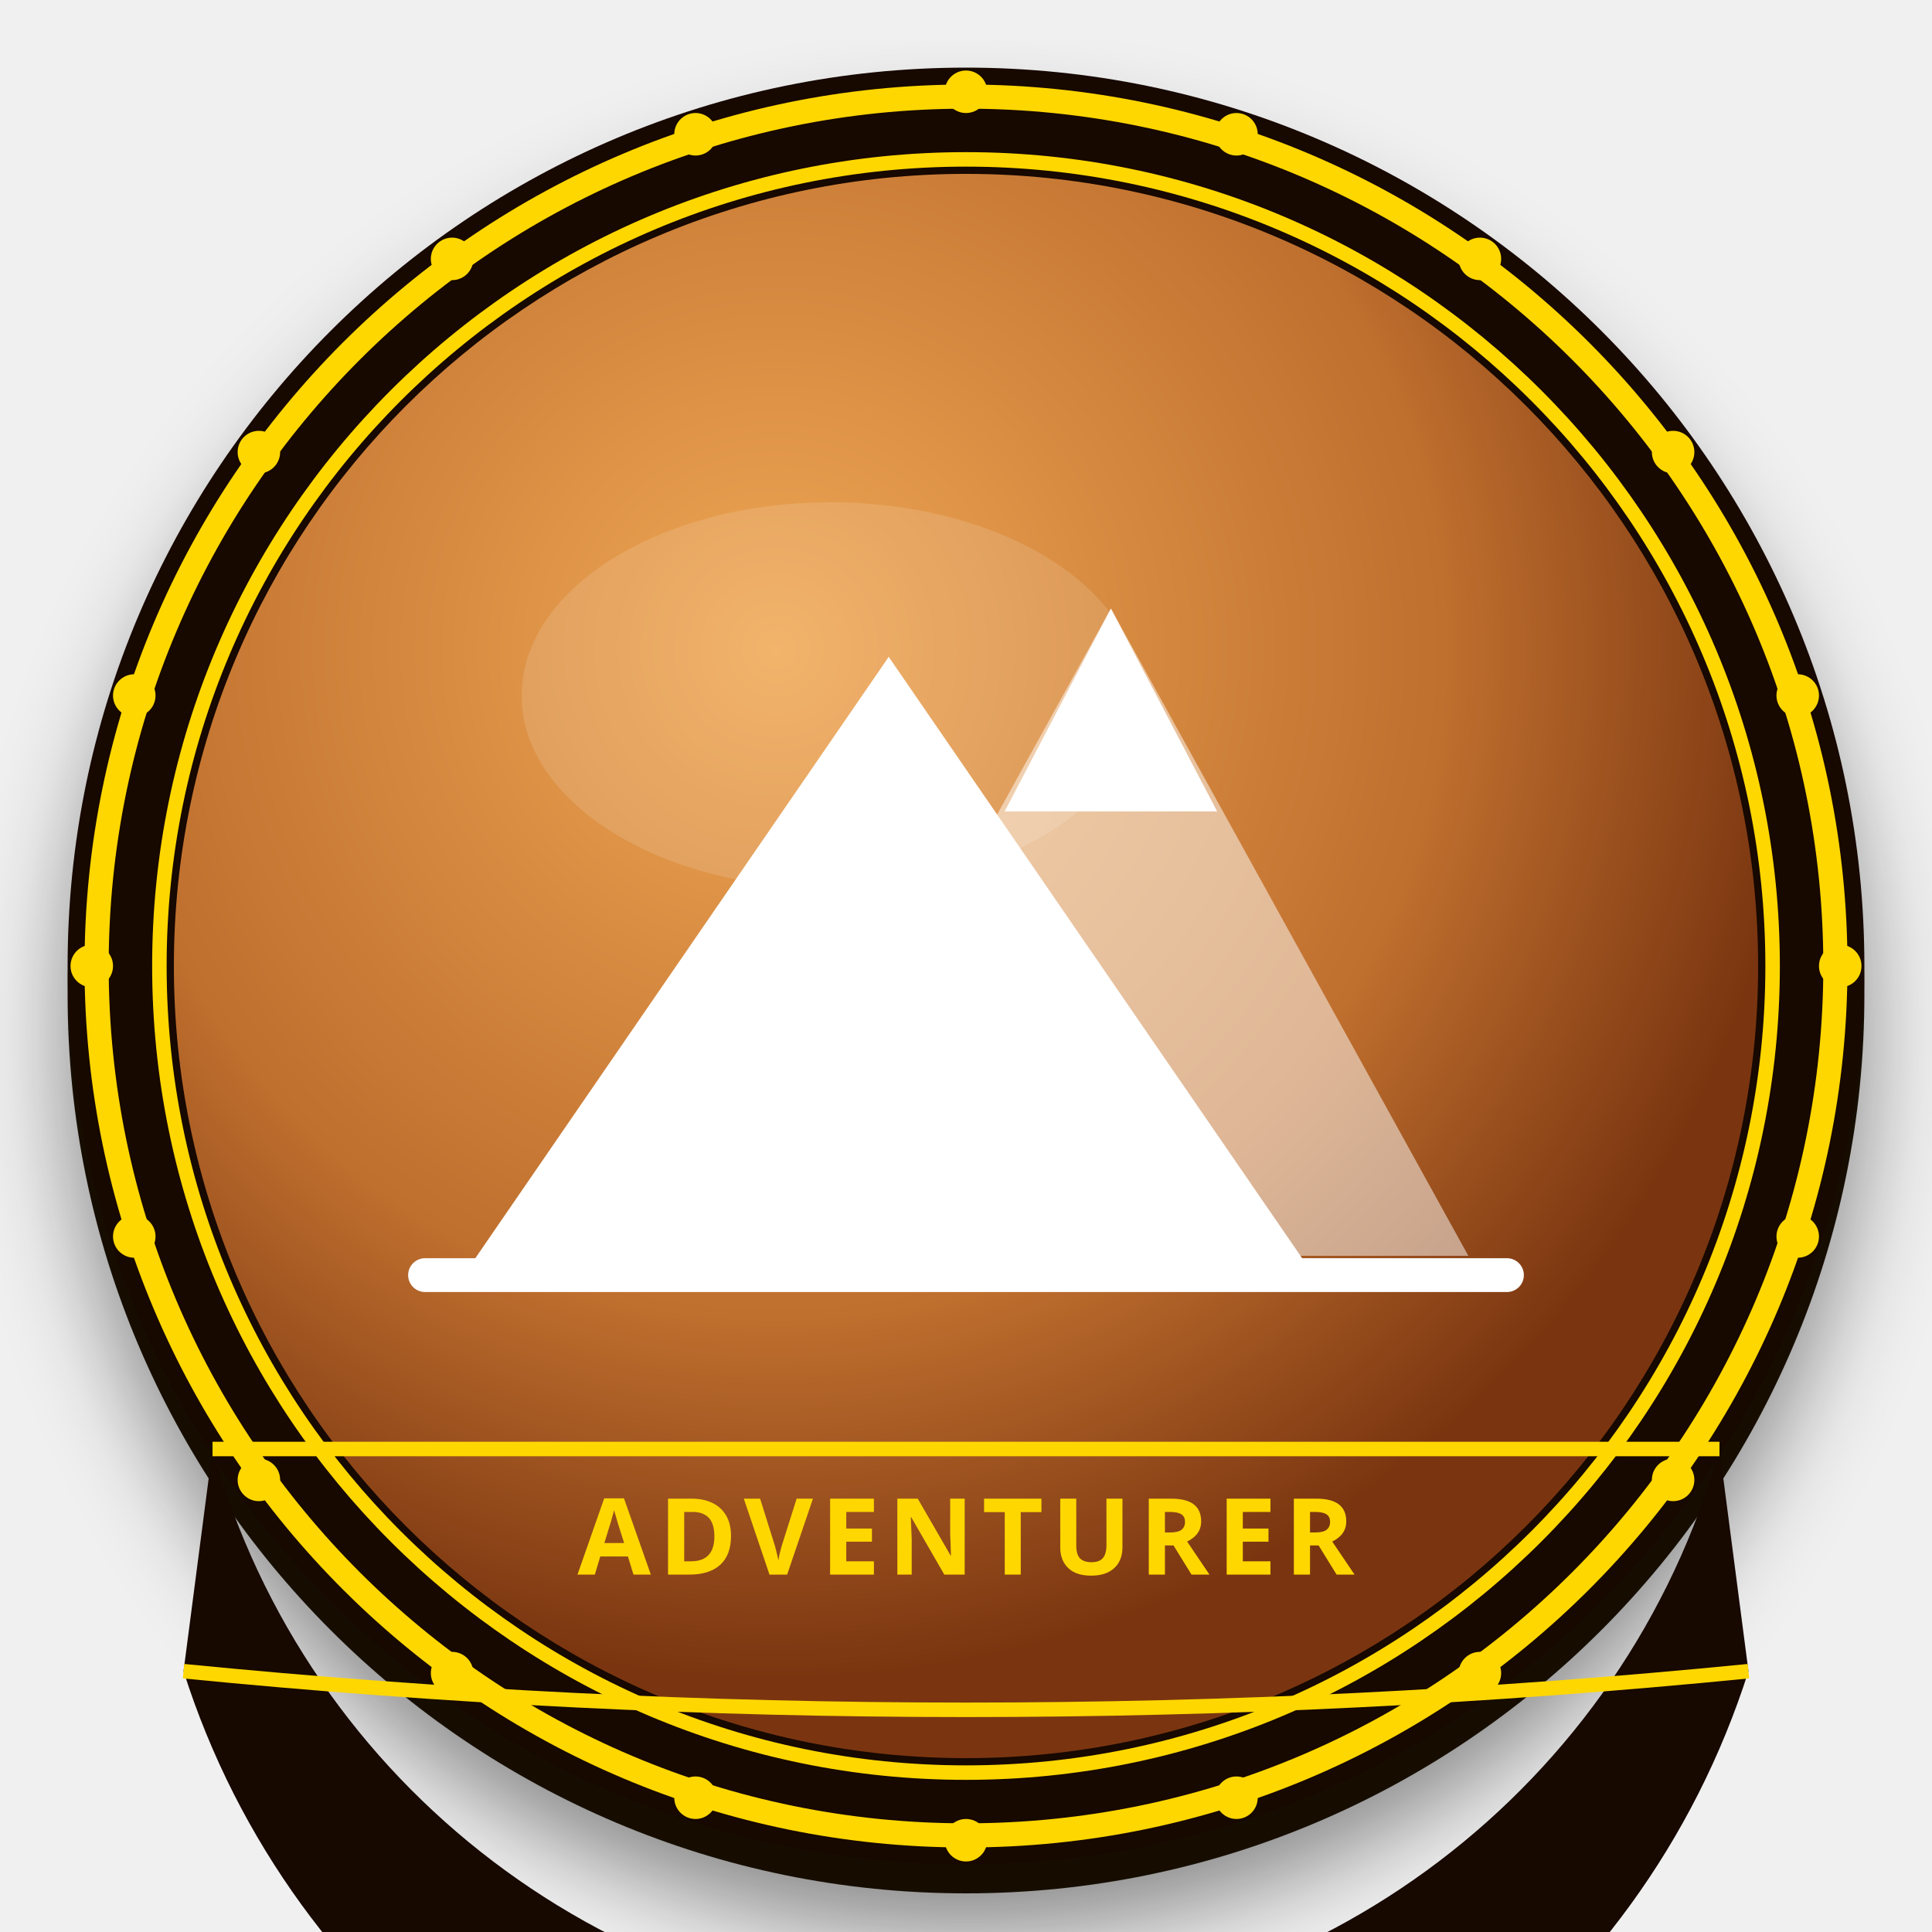
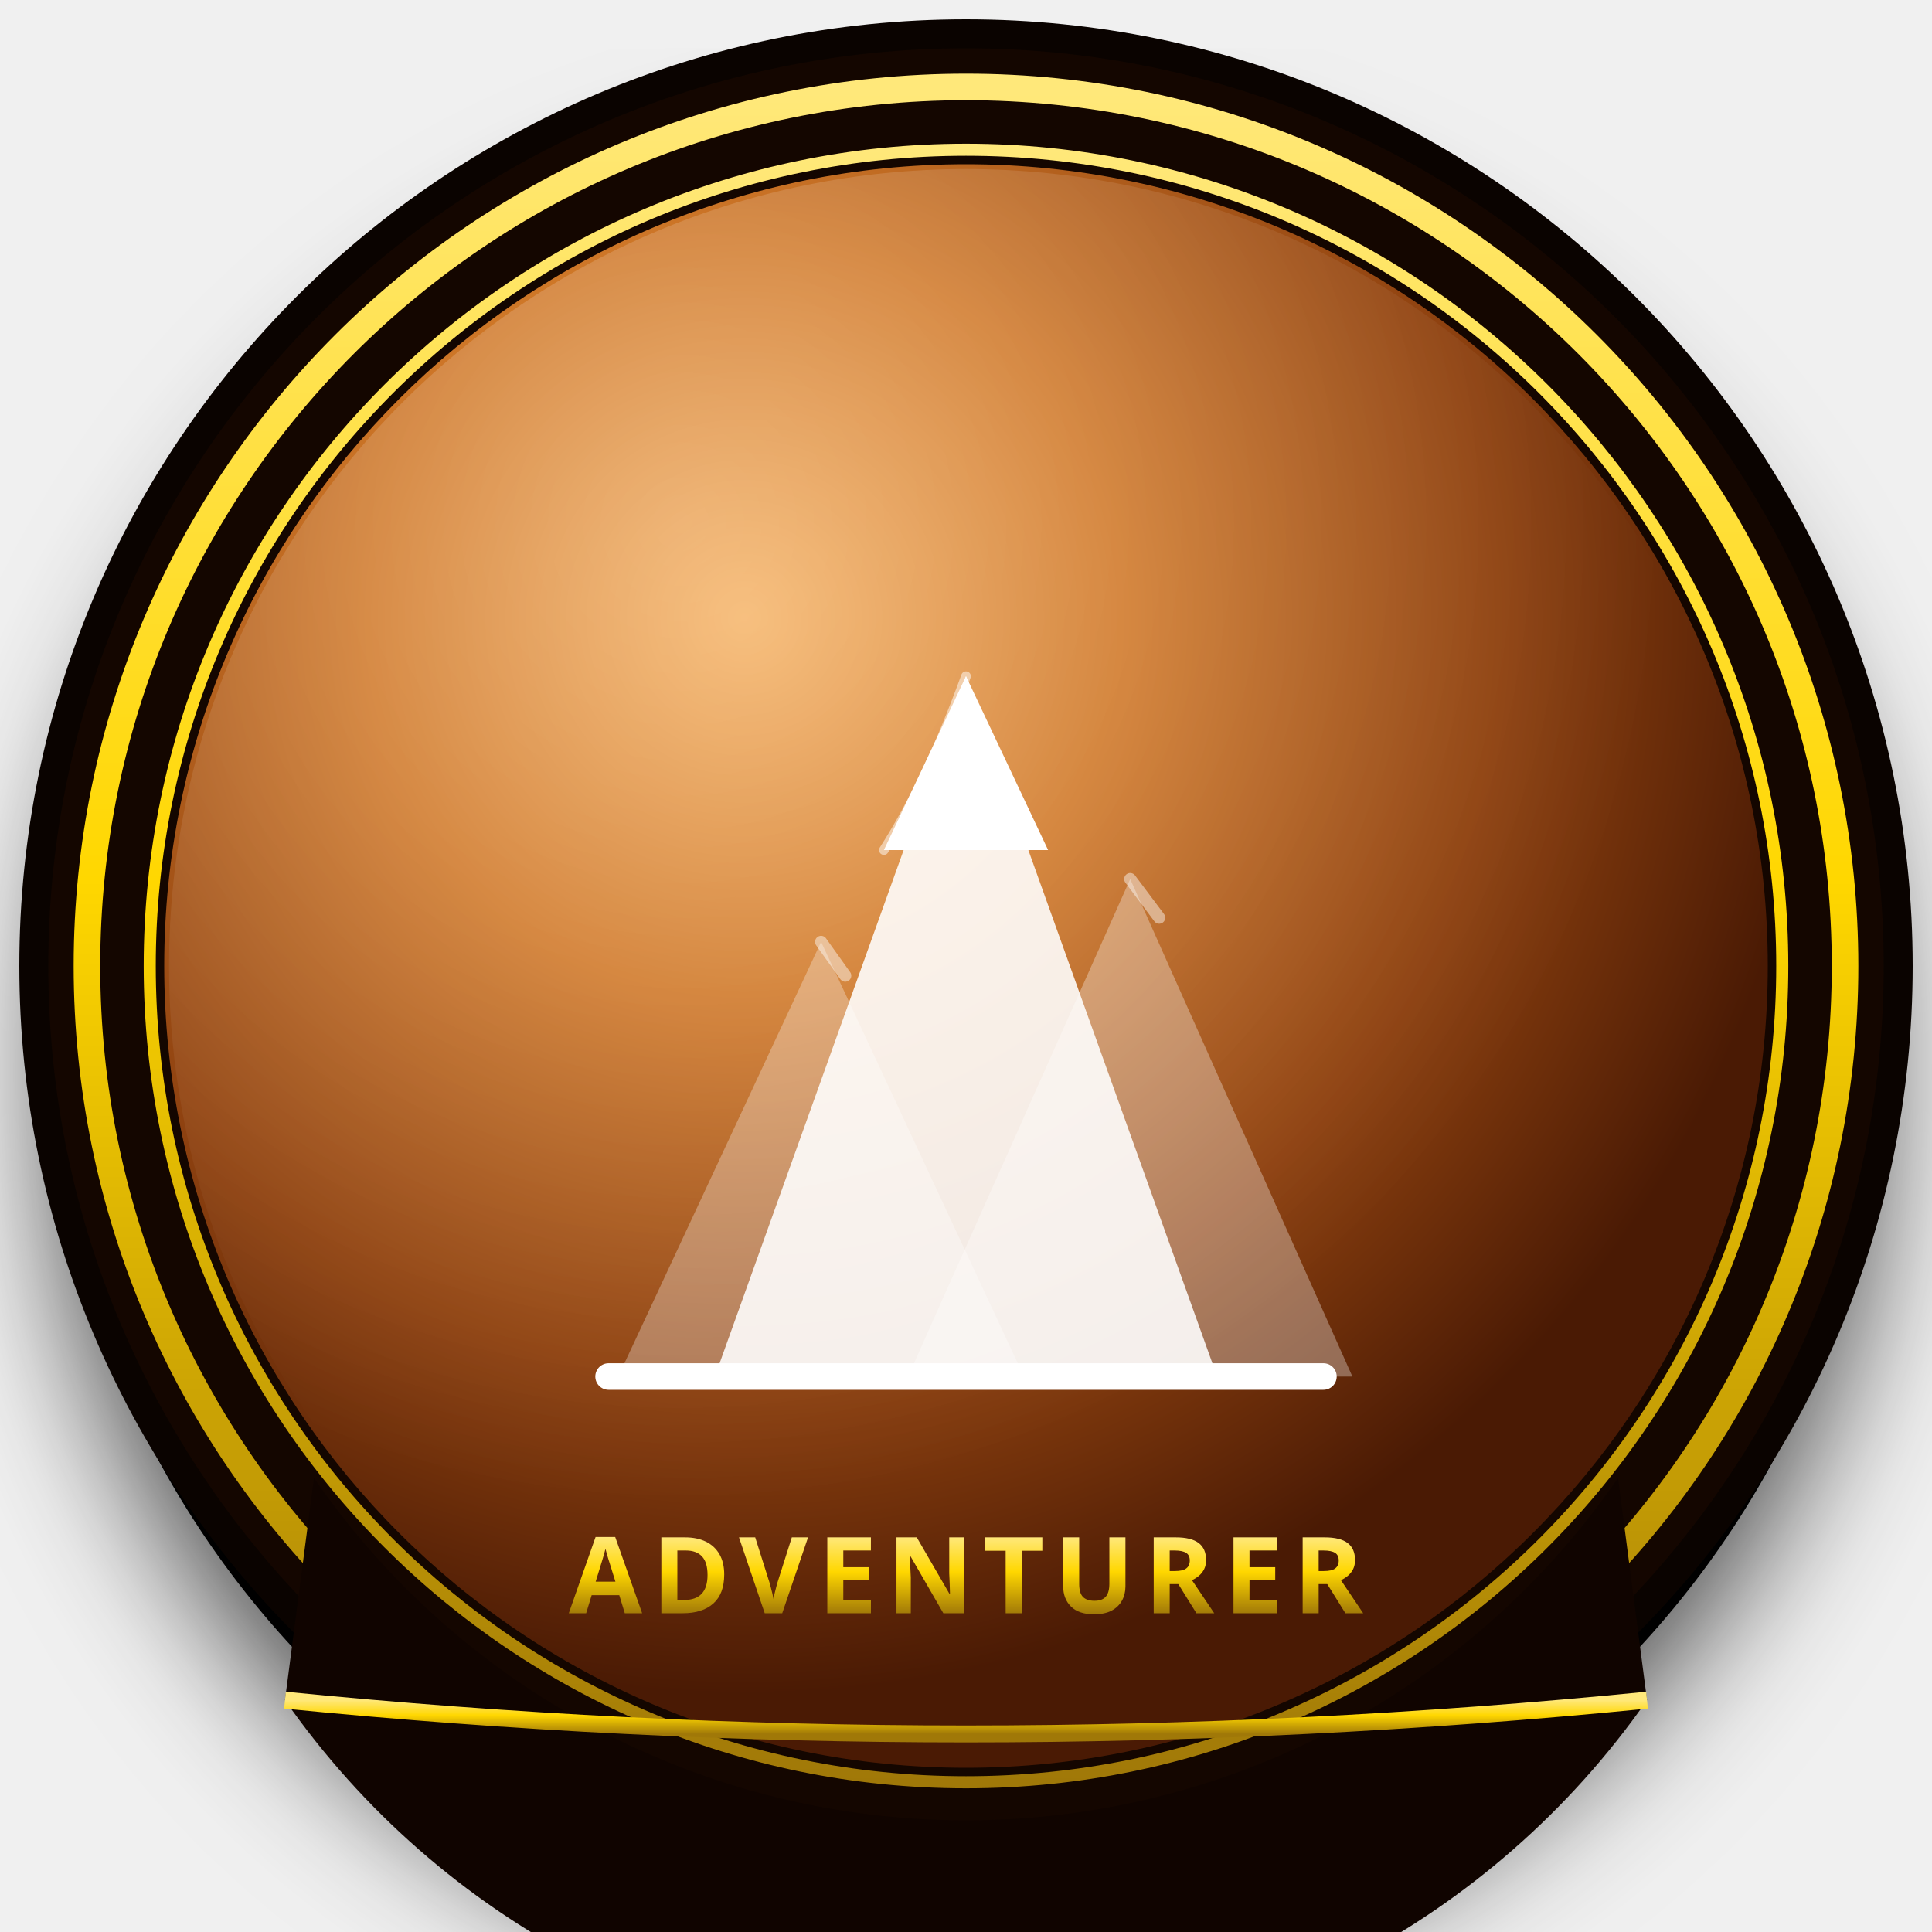
- <svg xmlns="http://www.w3.org/2000/svg" width="200" height="200" viewBox="0 0 200 200">
+ <svg xmlns="http://www.w3.org/2000/svg" width="400" height="400" viewBox="0 0 400 400">
  <defs>
-     <radialGradient id="bg" cx="38%" cy="30%" r="65%">
-       <stop offset="0%" stop-color="#F0A855" />
-       <stop offset="65%" stop-color="#BF6F2E" />
-       <stop offset="100%" stop-color="#7A3510" />
+     <radialGradient id="bgG_adventurer" cx="36%" cy="28%" r="68%">
+       <stop offset="0%" stop-color="#F5B060" />
+       <stop offset="35%" stop-color="#D07828" />
+       <stop offset="70%" stop-color="#8F4210" />
+       <stop offset="100%" stop-color="#4A1A04" />
    </radialGradient>
-     <filter id="sh">
-       <feDropShadow dx="0" dy="4" stdDeviation="5" flood-color="#00000070" />
+     <radialGradient id="sheenG_adventurer" cx="32%" cy="22%" r="62%">
+       <stop offset="0%" stop-color="rgba(255,255,255,0.22)" />
+       <stop offset="100%" stop-color="rgba(255,255,255,0)" />
+     </radialGradient>
+     <linearGradient id="goldG_adventurer" x1="0%" y1="0%" x2="0%" y2="100%">
+       <stop offset="0%" stop-color="#FFE87A" />
+       <stop offset="45%" stop-color="#FFD700" />
+       <stop offset="100%" stop-color="#A07808" />
+     </linearGradient>
+     <filter id="shF_adventurer" x="-25%" y="-25%" width="150%" height="150%">
+       <feDropShadow dx="0" dy="10" stdDeviation="14" flood-color="#000000" flood-opacity="0.7" />
    </filter>
-     <clipPath id="cc">
-       <circle cx="100" cy="100" r="82" />
+     <filter id="innerGlow_adventurer">
+       <feGaussianBlur in="SourceGraphic" stdDeviation="3" result="blur" />
+       <feComposite in="SourceGraphic" in2="blur" operator="over" />
+     </filter>
+     <clipPath id="ccG_adventurer">
+       <circle cx="200" cy="200" r="165" />
    </clipPath>
  </defs>
-   <circle cx="100" cy="103" r="93" fill="#170800" filter="url(#sh)" />
-   <circle cx="100" cy="100" r="93" fill="#170800" />
-   <circle cx="100" cy="100" r="90" fill="none" stroke="#FFD700" stroke-width="2.5" />
-   <circle cx="100.0" cy="9.5" r="2.2" fill="#FFD700" />
-   <circle cx="128.0" cy="13.9" r="2.2" fill="#FFD700" />
-   <circle cx="153.2" cy="26.8" r="2.2" fill="#FFD700" />
-   <circle cx="173.2" cy="46.8" r="2.2" fill="#FFD700" />
-   <circle cx="186.1" cy="72.0" r="2.2" fill="#FFD700" />
-   <circle cx="190.5" cy="100.0" r="2.2" fill="#FFD700" />
-   <circle cx="186.1" cy="128.0" r="2.2" fill="#FFD700" />
-   <circle cx="173.2" cy="153.2" r="2.2" fill="#FFD700" />
-   <circle cx="153.2" cy="173.2" r="2.2" fill="#FFD700" />
-   <circle cx="128.0" cy="186.1" r="2.2" fill="#FFD700" />
-   <circle cx="100.0" cy="190.5" r="2.2" fill="#FFD700" />
-   <circle cx="72.0" cy="186.1" r="2.2" fill="#FFD700" />
-   <circle cx="46.8" cy="173.2" r="2.2" fill="#FFD700" />
-   <circle cx="26.8" cy="153.2" r="2.2" fill="#FFD700" />
-   <circle cx="13.9" cy="128.0" r="2.2" fill="#FFD700" />
-   <circle cx="9.5" cy="100.0" r="2.2" fill="#FFD700" />
-   <circle cx="13.9" cy="72.0" r="2.2" fill="#FFD700" />
-   <circle cx="26.8" cy="46.8" r="2.2" fill="#FFD700" />
-   <circle cx="46.8" cy="26.8" r="2.2" fill="#FFD700" />
-   <circle cx="72.0" cy="13.9" r="2.2" fill="#FFD700" />
-   <circle cx="100" cy="100" r="83.5" fill="none" stroke="#FFD700" stroke-width="1.5" />
-   <circle cx="100" cy="100" r="82" fill="url(#bg)" />
-   <ellipse cx="86" cy="72" rx="32" ry="20" fill="rgba(255,255,255,0.13)" clip-path="url(#cc)" />
+   <circle cx="200" cy="212" r="190" fill="#050200" filter="url(#shF_adventurer)" />
+   <circle cx="200" cy="200" r="196" fill="#0A0300" />
+   <circle cx="200" cy="200" r="190" fill="#140600" />
+   <circle cx="200" cy="200" r="182" fill="none" stroke="url(#goldG_adventurer)" stroke-width="5.5" />
+   <circle cx="200.0" cy="20.0" r="4.5" fill="url(#goldGadventurer)" />
+   <circle cx="246.6" cy="26.1" r="4.5" fill="url(#goldGadventurer)" />
+   <circle cx="290.0" cy="44.1" r="4.5" fill="url(#goldGadventurer)" />
+   <circle cx="327.3" cy="72.7" r="4.5" fill="url(#goldGadventurer)" />
+   <circle cx="355.9" cy="110.0" r="4.5" fill="url(#goldGadventurer)" />
+   <circle cx="373.9" cy="153.4" r="4.5" fill="url(#goldGadventurer)" />
+   <circle cx="380.0" cy="200.0" r="4.5" fill="url(#goldGadventurer)" />
+   <circle cx="373.9" cy="246.6" r="4.5" fill="url(#goldGadventurer)" />
+   <circle cx="355.9" cy="290.0" r="4.5" fill="url(#goldGadventurer)" />
+   <circle cx="327.3" cy="327.3" r="4.5" fill="url(#goldGadventurer)" />
+   <circle cx="290.0" cy="355.9" r="4.5" fill="url(#goldGadventurer)" />
+   <circle cx="246.6" cy="373.9" r="4.5" fill="url(#goldGadventurer)" />
+   <circle cx="200.0" cy="380.0" r="4.5" fill="url(#goldGadventurer)" />
+   <circle cx="153.4" cy="373.9" r="4.5" fill="url(#goldGadventurer)" />
+   <circle cx="110.0" cy="355.9" r="4.5" fill="url(#goldGadventurer)" />
+   <circle cx="72.7" cy="327.3" r="4.5" fill="url(#goldGadventurer)" />
+   <circle cx="44.1" cy="290.0" r="4.5" fill="url(#goldGadventurer)" />
+   <circle cx="26.1" cy="246.6" r="4.5" fill="url(#goldGadventurer)" />
+   <circle cx="20.0" cy="200.0" r="4.5" fill="url(#goldGadventurer)" />
+   <circle cx="26.1" cy="153.4" r="4.5" fill="url(#goldGadventurer)" />
+   <circle cx="44.1" cy="110.0" r="4.5" fill="url(#goldGadventurer)" />
+   <circle cx="72.7" cy="72.7" r="4.5" fill="url(#goldGadventurer)" />
+   <circle cx="110.0" cy="44.1" r="4.5" fill="url(#goldGadventurer)" />
+   <circle cx="153.4" cy="26.1" r="4.5" fill="url(#goldGadventurer)" />
+   <circle cx="200" cy="200" r="169" fill="none" stroke="url(#goldG_adventurer)" stroke-width="2.5" />
+   <circle cx="200" cy="200" r="166" fill="url(#bgG_adventurer)" />
+   <circle cx="200" cy="200" r="166" fill="url(#sheenG_adventurer)" clip-path="url(#ccG_adventurer)" />
  <g stroke-linecap="round" stroke-linejoin="round">
-     <polygon points="78,130 115,63 152,130" fill="white" opacity="0.5" />
-     <polygon points="115,63 104,84 126,84" fill="white" />
-     <polygon points="48,132 92,68 136,132" fill="white" />
-     <polygon points="92,68 81,90 103,90" fill="white" opacity="0.85" />
-     <line x1="44" y1="132" x2="156" y2="132" stroke="white" stroke-width="3.5" />
+     <polygon points="128,285 170,195 212,285" fill="rgba(255,255,255,0.3)" />
+     <polygon points="188,285 234,182 280,285" fill="rgba(255,255,255,0.32)" />
+     <polygon points="148,285 200,140 252,285" fill="rgba(255,255,255,0.88)" />
+     <polygon points="200,140 183,176 217,176" fill="white" />
+     <path d="M 183 176 Q 192 162 200 140 Q 196 162 200 140" fill="none" stroke="rgba(255,255,255,0.5)" stroke-width="2" />
+     <line x1="170" y1="195" x2="175" y2="202" stroke="rgba(255,255,255,0.45)" stroke-width="2.5" />
+     <line x1="234" y1="182" x2="240" y2="190" stroke="rgba(255,255,255,0.45)" stroke-width="2.5" />
+     <line x1="126" y1="285" x2="274" y2="285" stroke="white" stroke-width="5.5" stroke-linecap="round" />
  </g>
-   <path d="M 22 150 A 81 81 0 0 0 178 150 L 181 173 A 85 85 0 0 1 19 173 Z" fill="#170800" />
-   <line x1="22" y1="150" x2="178" y2="150" stroke="#FFD700" stroke-width="1.5" />
-   <path d="M 19 173 Q 100 181 181 173" fill="none" stroke="#FFD700" stroke-width="1.5" />
-   <text x="100" y="163" text-anchor="middle" fill="#FFD700" font-family="Arial Black,Impact,sans-serif" font-size="11" font-weight="900" letter-spacing="0.8">ADVENTURER</text>
+   <path d="M 65 306 A 164 164 0 0 0 335 306 L 341 352 A 172 172 0 0 1 59 352 Z" fill="#100400" />
+   <line x1="65" y1="306" x2="335" y2="306" stroke="url(#goldG_adventurer)" stroke-width="3.5" />
+   <path d="M 59 352 Q 200 366 341 352" fill="none" stroke="url(#goldG_adventurer)" stroke-width="3.5" />
+   <text x="200" y="334" text-anchor="middle" fill="url(#goldG_adventurer)" font-family="Arial Black,Impact,sans-serif" font-size="22" font-weight="900" letter-spacing="2">ADVENTURER</text>
</svg>
